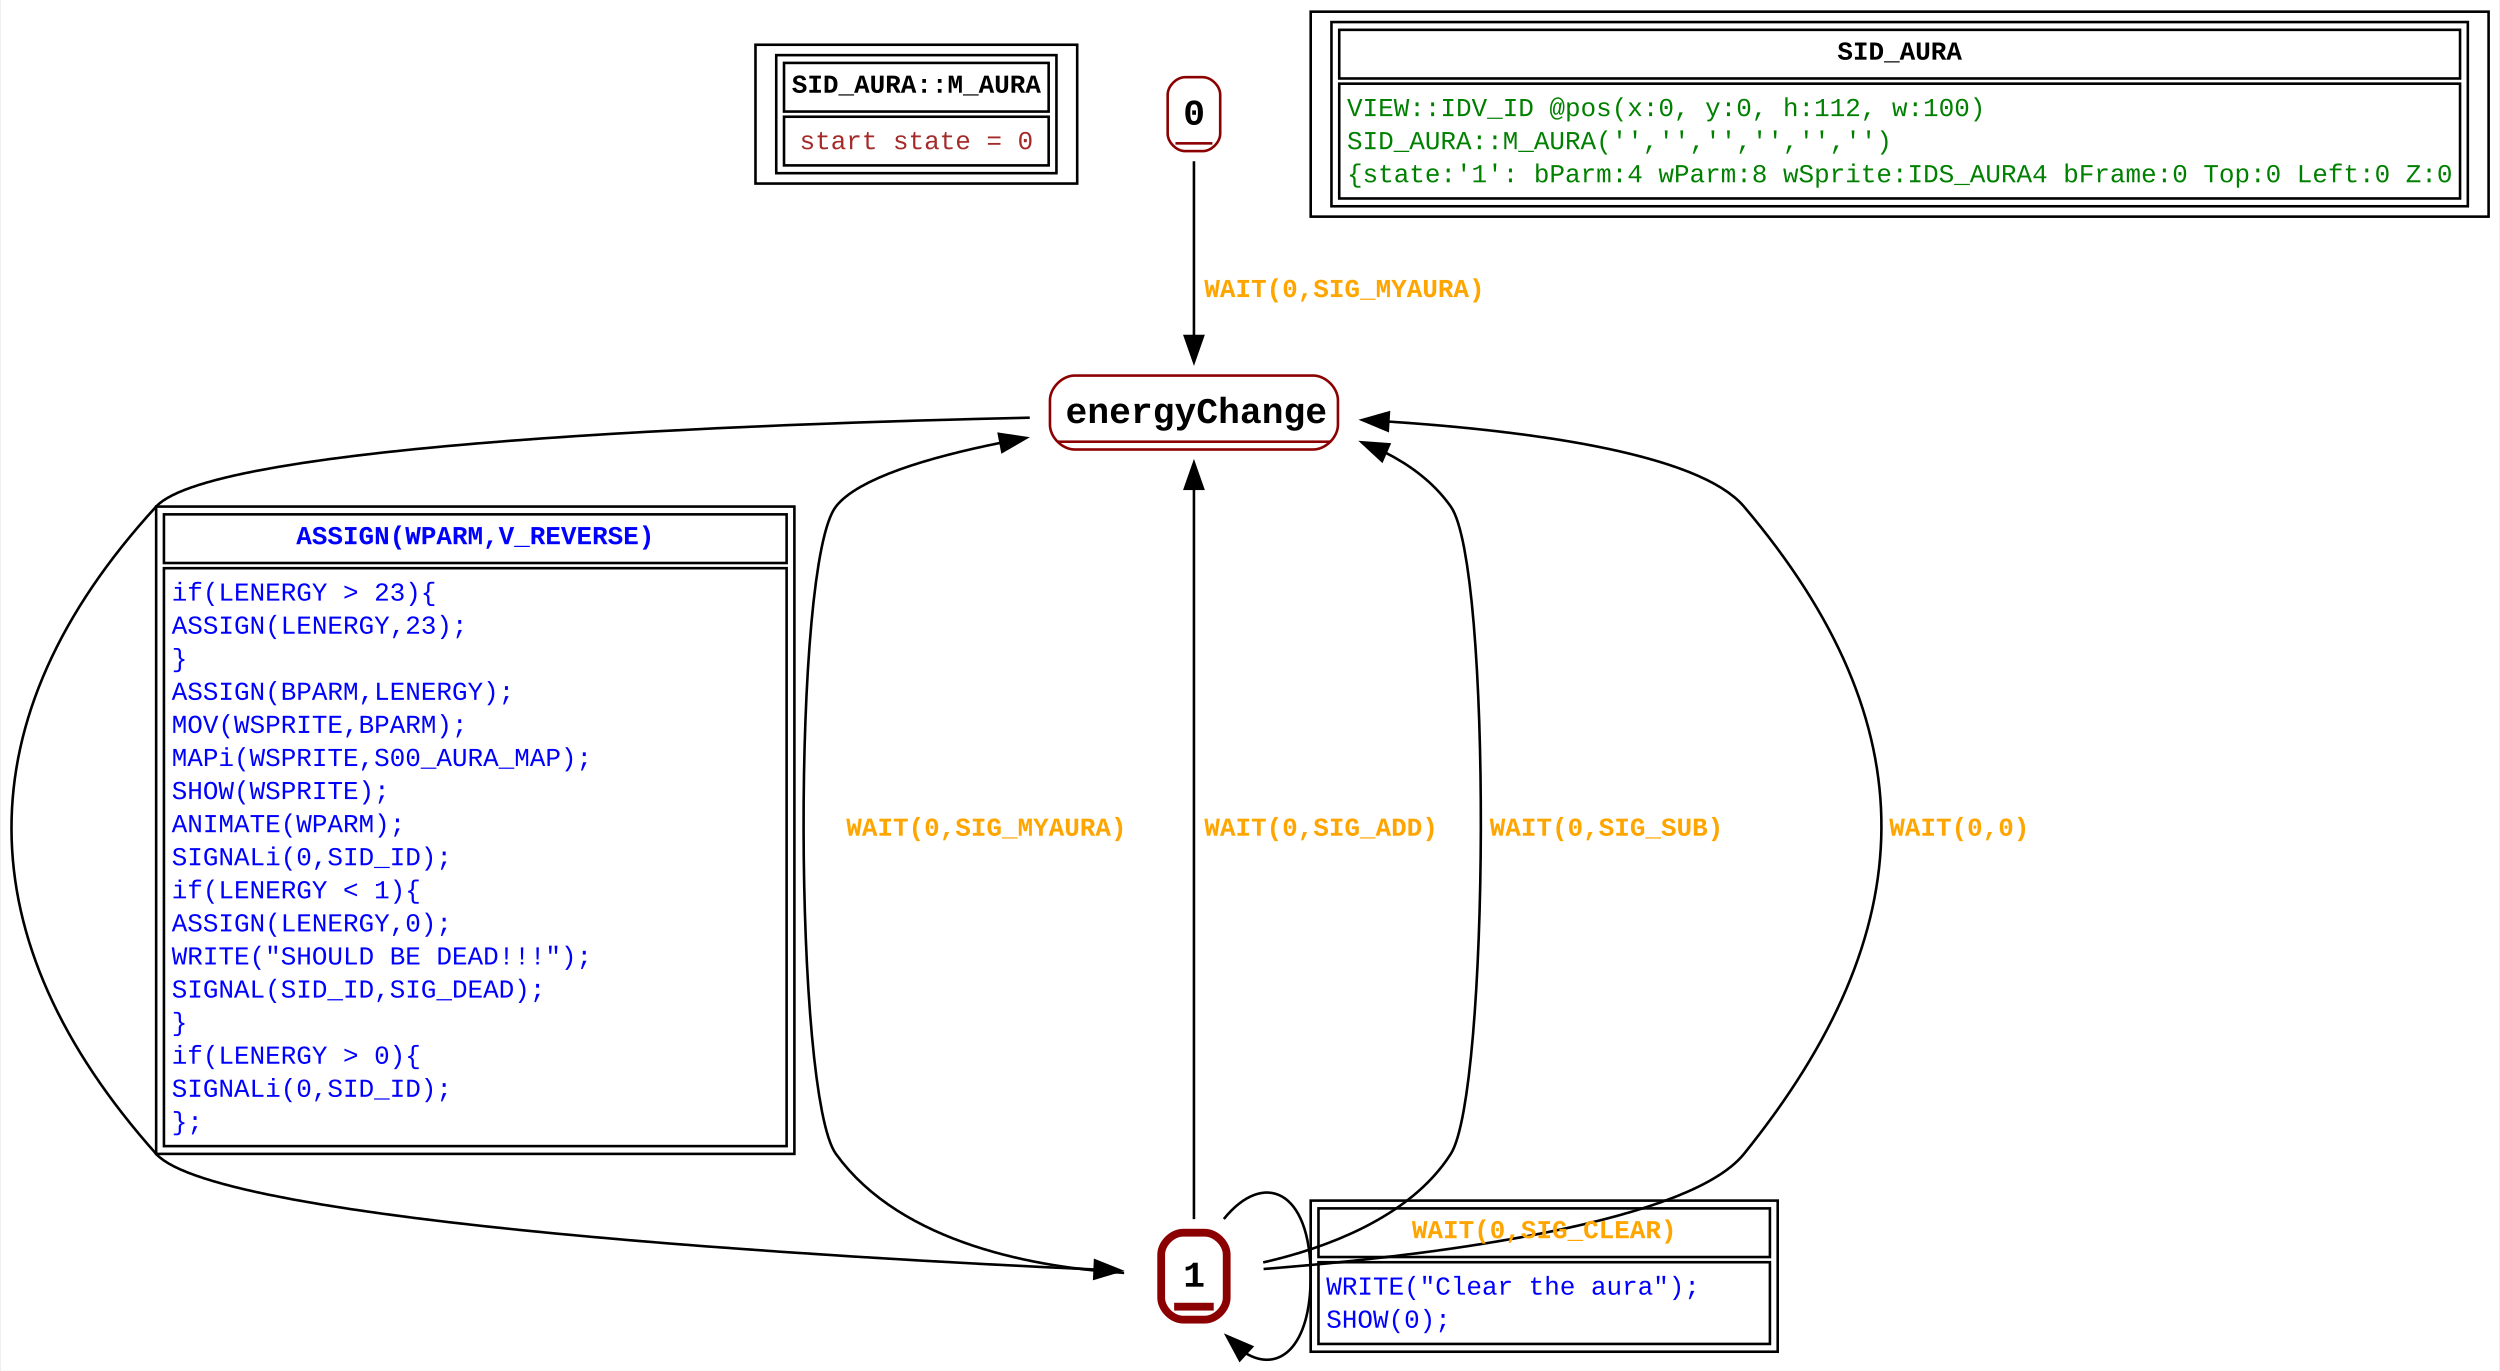
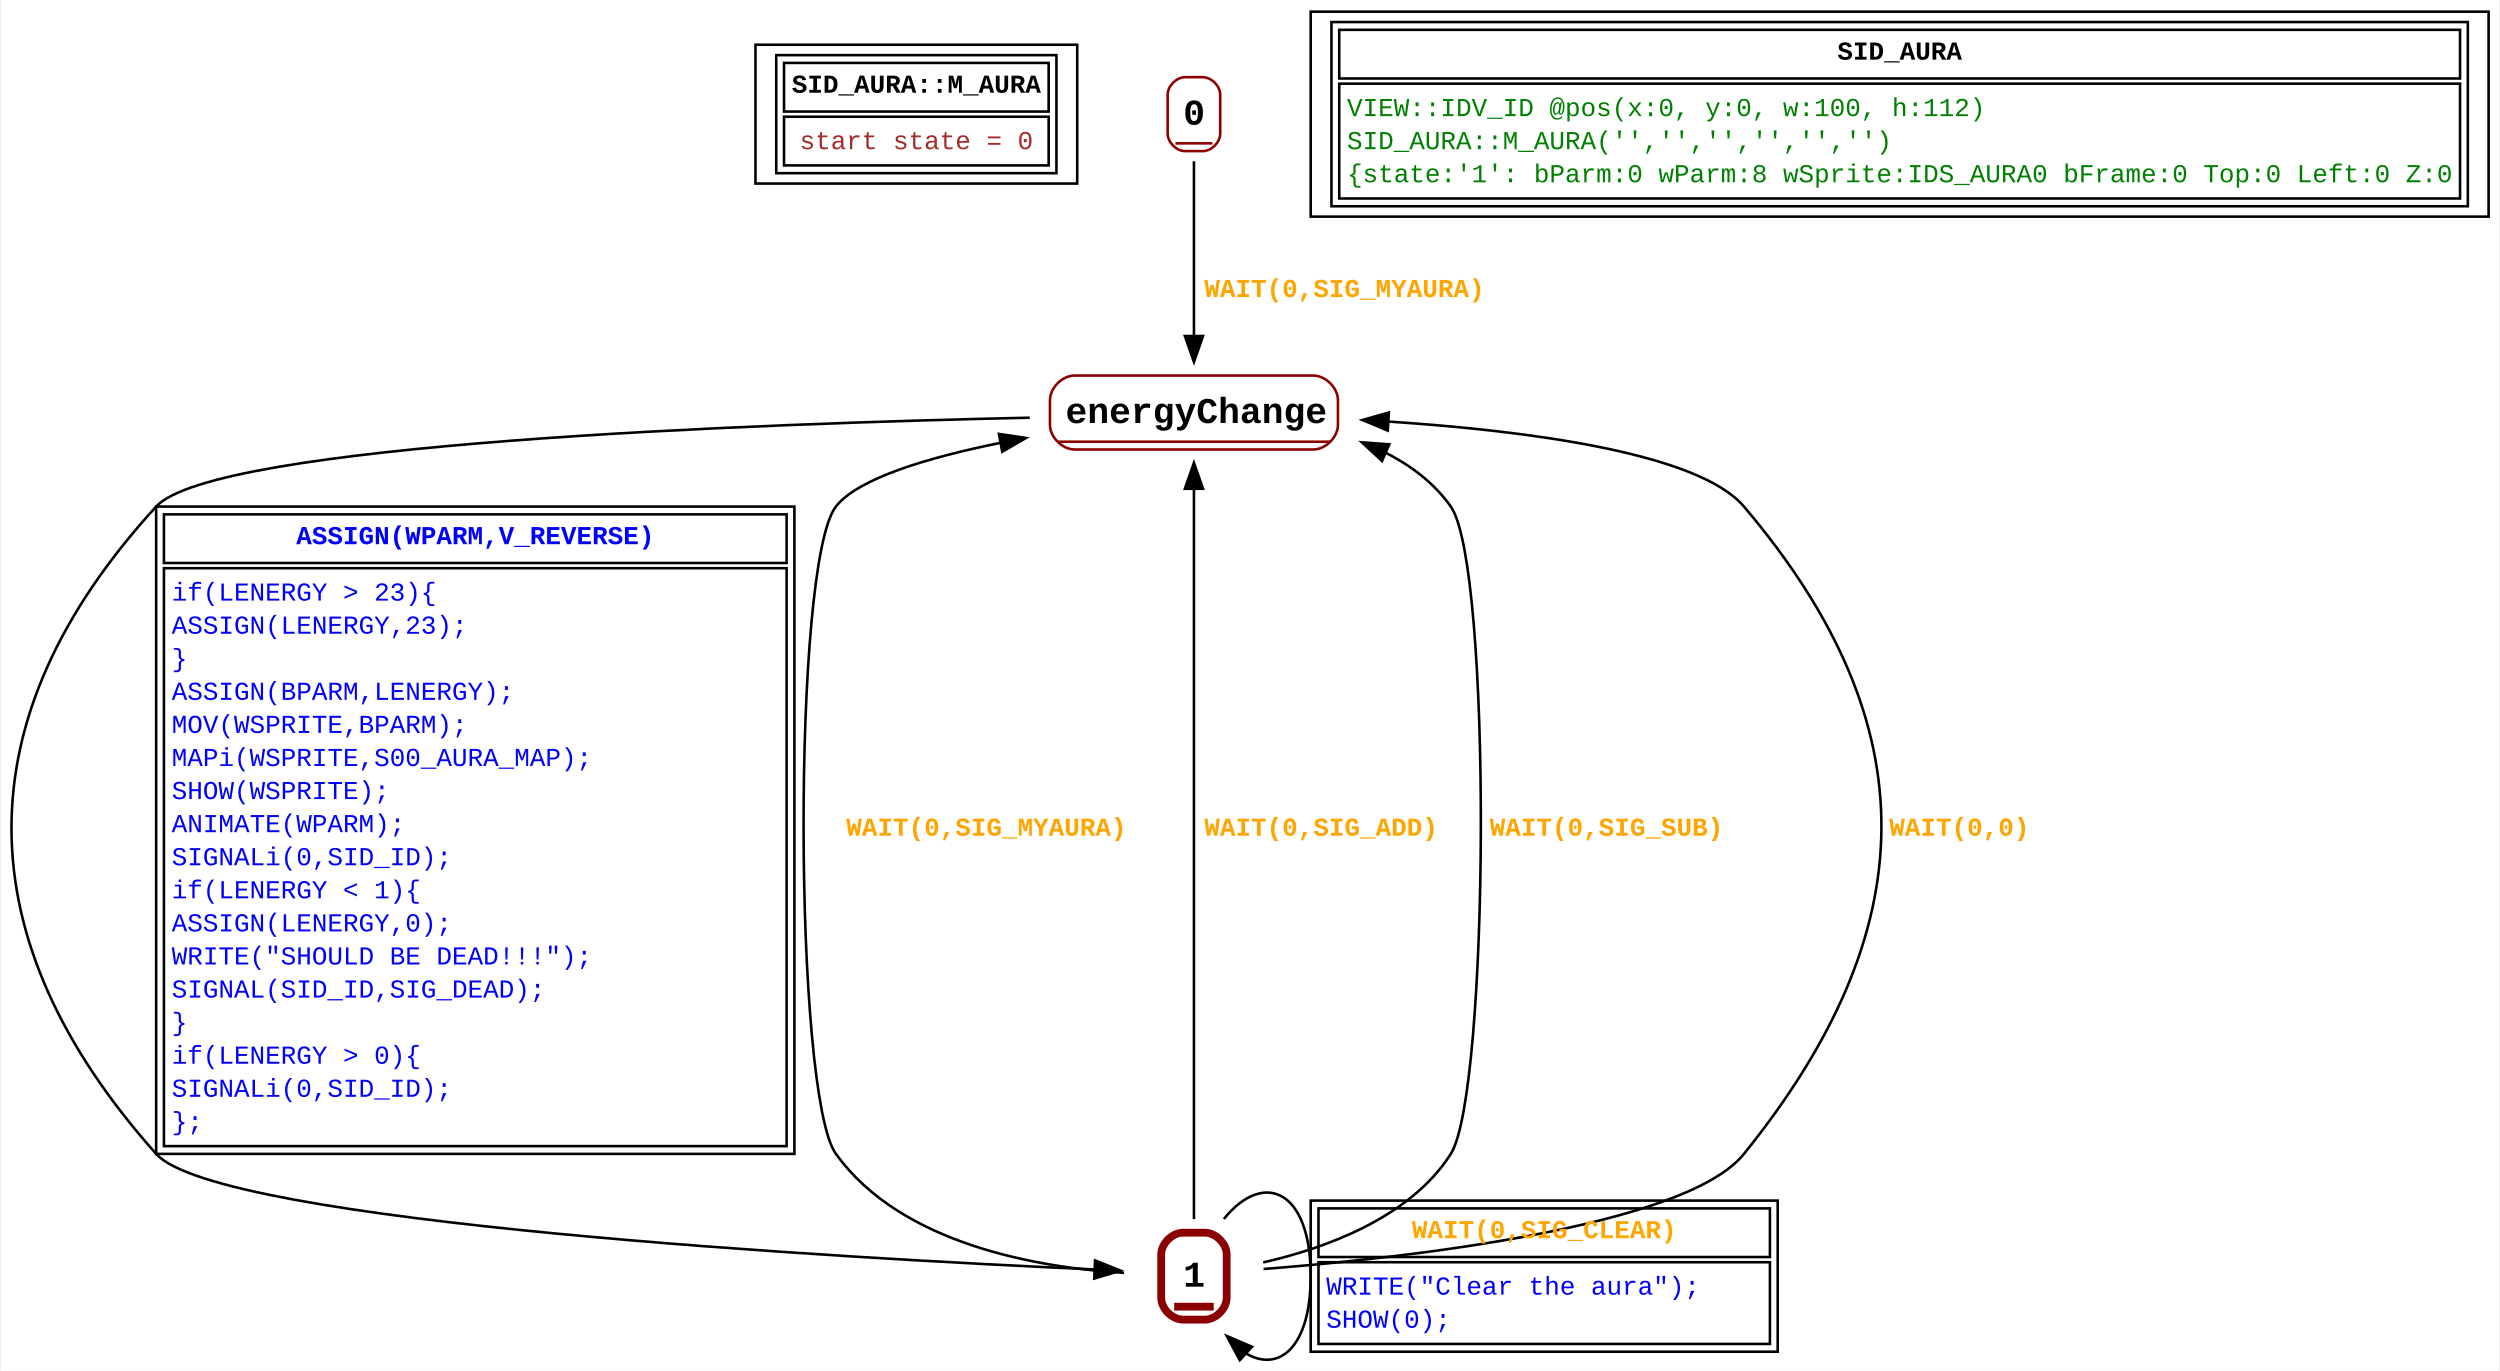
<svg xmlns="http://www.w3.org/2000/svg" width="963pt" height="528pt" viewBox="0.00 0.00 962.79 528.32">
  <g id="graph0" class="graph" transform="scale(1 1) rotate(0) translate(4 524.32)">
    <polygon fill="white" stroke="none" points="-4,4 -4,-524.32 958.79,-524.32 958.79,4 -4,4" />
    <g id="node1" class="node">
      <polygon fill="none" stroke="black" points="286.79,-453.57 286.79,-507.07 410.79,-507.07 410.79,-453.57 286.79,-453.57" />
      <polygon fill="none" stroke="black" points="297.79,-481.32 297.79,-500.07 399.79,-500.07 399.79,-481.32 297.79,-481.32" />
      <text text-anchor="start" x="300.79" y="-488.57" font-family="Courier New" font-weight="bold" font-size="10.00">SID_AURA::M_AURA</text>
      <polygon fill="none" stroke="black" points="297.79,-460.57 297.79,-479.32 399.79,-479.32 399.79,-460.57 297.79,-460.57" />
      <text text-anchor="start" x="303.79" y="-466.82" font-family="Courier New" font-size="10.00" fill="brown">start state = 0</text>
      <polygon fill="none" stroke="black" points="294.79,-457.57 294.79,-503.07 402.79,-503.07 402.79,-457.57 294.79,-457.57" />
    </g>
    <g id="node2" class="node">
      <polyline fill="none" stroke="darkred" points="448.66,-469.07 462.91,-469.07" />
      <text text-anchor="start" x="451.66" y="-476.27" font-family="Courier New" font-weight="bold" font-size="14.00">0</text>
      <path fill="none" stroke="darkred" d="M452.41,-466.07C452.41,-466.07 459.16,-466.07 459.16,-466.07 462.54,-466.07 465.91,-469.44 465.91,-472.82 465.91,-472.82 465.91,-487.82 465.91,-487.82 465.91,-491.19 462.54,-494.57 459.16,-494.57 459.16,-494.57 452.41,-494.57 452.41,-494.57 449.04,-494.57 445.66,-491.19 445.66,-487.82 445.66,-487.82 445.66,-472.82 445.66,-472.82 445.66,-469.44 449.04,-466.07 452.41,-466.07" />
    </g>
    <g id="node3" class="node">
      <polyline fill="none" stroke="darkred" points="403.29,-354.07 508.29,-354.07" />
      <text text-anchor="start" x="406.29" y="-361.27" font-family="Courier New" font-weight="bold" font-size="14.00">energyChange</text>
      <path fill="none" stroke="darkred" d="M409.79,-351.07C409.79,-351.07 501.79,-351.07 501.79,-351.07 506.54,-351.07 511.29,-355.82 511.29,-360.57 511.29,-360.57 511.29,-370.07 511.29,-370.07 511.29,-374.82 506.54,-379.57 501.79,-379.57 501.79,-379.57 409.79,-379.57 409.79,-379.57 405.04,-379.57 400.29,-374.82 400.29,-370.07 400.29,-370.07 400.29,-360.57 400.29,-360.57 400.29,-355.82 405.04,-351.07 409.79,-351.07" />
    </g>
    <g id="edge1" class="edge">
      <path fill="none" stroke="black" d="M455.79,-462.16C455.79,-444.22 455.79,-415.77 455.79,-394.52" />
      <polygon fill="black" stroke="black" points="459.29,-394.79 455.79,-384.79 452.29,-394.79 459.29,-394.79" />
      <text text-anchor="start" x="459.79" y="-409.82" font-family="Courier New" font-weight="bold" font-size="10.00" fill="orange">WAIT(0,SIG_MYAURA)</text>
    </g>
    <g id="node4" class="node">
      <polyline fill="none" stroke="darkred" stroke-width="3" points="448.16,-20.69 463.41,-20.69" />
      <text text-anchor="start" x="451.66" y="-28.39" font-family="Courier New" font-weight="bold" font-size="14.00">1</text>
      <path fill="none" stroke="darkred" stroke-width="3" d="M451.58,-15.69C451.58,-15.69 460,-15.69 460,-15.69 464.2,-15.69 468.41,-19.9 468.41,-24.11 468.41,-24.11 468.41,-40.78 468.41,-40.78 468.41,-44.99 464.2,-49.19 460,-49.19 460,-49.19 451.58,-49.19 451.58,-49.19 447.37,-49.19 443.16,-44.99 443.16,-40.78 443.16,-40.78 443.16,-24.11 443.16,-24.11 443.16,-19.9 447.37,-15.69 451.58,-15.69" />
    </g>
    <g id="edge7" class="edge">
      <path fill="none" stroke="black" d="M392.5,-363.33C285.45,-361 78.03,-353.36 55.79,-329.07 -19.1,-247.29 -18,-162.35 55.79,-79.57 79.65,-52.8 322.31,-39.31 417.64,-35.01" />
      <polygon fill="black" stroke="black" points="417.68,-38.51 427.52,-34.57 417.37,-31.52 417.68,-38.51" />
      <polygon fill="none" stroke="black" points="58.79,-307.32 58.79,-326.07 298.79,-326.07 298.79,-307.32 58.79,-307.32" />
      <text text-anchor="start" x="109.79" y="-314.57" font-family="Courier New" font-weight="bold" font-size="10.00" fill="blue">ASSIGN(WPARM,V_REVERSE)</text>
      <polygon fill="none" stroke="black" points="58.79,-82.57 58.79,-305.32 298.79,-305.32 298.79,-82.57 58.79,-82.57" />
      <text text-anchor="start" x="61.79" y="-292.82" font-family="Courier New" font-size="10.00" fill="blue">       if(LENERGY &gt; 23){</text>
      <text text-anchor="start" x="61.79" y="-280.07" font-family="Courier New" font-size="10.00" fill="blue">             ASSIGN(LENERGY,23);</text>
      <text text-anchor="start" x="61.79" y="-267.32" font-family="Courier New" font-size="10.00" fill="blue">       }</text>
      <text text-anchor="start" x="61.79" y="-254.57" font-family="Courier New" font-size="10.00" fill="blue">        ASSIGN(BPARM,LENERGY);</text>
      <text text-anchor="start" x="61.79" y="-241.82" font-family="Courier New" font-size="10.00" fill="blue">        MOV(WSPRITE,BPARM);</text>
      <text text-anchor="start" x="61.79" y="-229.07" font-family="Courier New" font-size="10.00" fill="blue">        MAPi(WSPRITE,S00_AURA_MAP);</text>
      <text text-anchor="start" x="61.79" y="-216.32" font-family="Courier New" font-size="10.00" fill="blue">        SHOW(WSPRITE);</text>
      <text text-anchor="start" x="61.79" y="-203.57" font-family="Courier New" font-size="10.00" fill="blue">        ANIMATE(WPARM);</text>
      <text text-anchor="start" x="61.79" y="-190.82" font-family="Courier New" font-size="10.00" fill="blue">        SIGNALi(0,SID_ID);</text>
      <text text-anchor="start" x="61.79" y="-178.07" font-family="Courier New" font-size="10.00" fill="blue">         if(LENERGY &lt; 1){</text>
      <text text-anchor="start" x="61.79" y="-165.32" font-family="Courier New" font-size="10.00" fill="blue">            ASSIGN(LENERGY,0);</text>
      <text text-anchor="start" x="61.79" y="-152.57" font-family="Courier New" font-size="10.00" fill="blue">            WRITE("SHOULD BE DEAD!!!");</text>
      <text text-anchor="start" x="61.79" y="-139.82" font-family="Courier New" font-size="10.00" fill="blue">            SIGNAL(SID_ID,SIG_DEAD);</text>
      <text text-anchor="start" x="61.79" y="-127.07" font-family="Courier New" font-size="10.00" fill="blue">            }</text>
      <text text-anchor="start" x="61.79" y="-114.32" font-family="Courier New" font-size="10.00" fill="blue">        if(LENERGY &gt; 0){</text>
      <text text-anchor="start" x="61.79" y="-101.57" font-family="Courier New" font-size="10.00" fill="blue">            SIGNALi(0,SID_ID);</text>
      <text text-anchor="start" x="61.79" y="-88.82" font-family="Courier New" font-size="10.00" fill="blue">            };  </text>
      <polygon fill="none" stroke="black" points="55.79,-79.57 55.79,-329.07 301.79,-329.07 301.79,-79.57 55.79,-79.57" />
    </g>
    <g id="edge2" class="edge">
      <path fill="none" stroke="black" d="M428.88,-33.71C396.43,-35.66 343.1,-44.41 317.79,-79.57 301.59,-102.07 300.78,-307.18 317.79,-329.07 326.22,-339.93 353.38,-348.01 381.4,-353.67" />
      <polygon fill="black" stroke="black" points="380.6,-357.08 391.08,-355.52 381.91,-350.21 380.6,-357.08" />
      <text text-anchor="start" x="321.79" y="-202.19" font-family="Courier New" font-weight="bold" font-size="10.00" fill="orange">WAIT(0,SIG_MYAURA)</text>
    </g>
    <g id="edge3" class="edge">
      <path fill="none" stroke="black" d="M455.79,-54.42C455.79,-111.74 455.79,-271.06 455.79,-336.11" />
      <polygon fill="black" stroke="black" points="452.29,-335.94 455.79,-345.94 459.29,-335.94 452.29,-335.94" />
      <text text-anchor="start" x="459.79" y="-202.19" font-family="Courier New" font-weight="bold" font-size="10.00" fill="orange">WAIT(0,SIG_ADD)</text>
    </g>
    <g id="edge4" class="edge">
      <path fill="none" stroke="black" d="M482.48,-37.74C506.03,-43.1 538.99,-54.78 554.79,-79.57 569.69,-102.95 570.77,-306.42 554.79,-329.07 548.36,-338.18 539.36,-344.95 529.37,-349.98" />
      <polygon fill="black" stroke="black" points="528.28,-346.64 520.51,-353.84 531.08,-353.06 528.28,-346.64" />
      <text text-anchor="start" x="569.79" y="-202.19" font-family="Courier New" font-weight="bold" font-size="10.00" fill="orange">WAIT(0,SIG_SUB)</text>
    </g>
    <g id="edge6" class="edge">
      <path fill="none" stroke="black" d="M482.63,-35.21C534.37,-39.24 644.8,-51.05 667.79,-79.57 737.36,-165.91 739.48,-244.47 667.79,-329.07 650.25,-349.76 584.24,-358.32 530.48,-361.85" />
      <polygon fill="black" stroke="black" points="530.5,-358.35 520.72,-362.44 530.92,-365.33 530.5,-358.35" />
      <text text-anchor="start" x="723.79" y="-202.19" font-family="Courier New" font-weight="bold" font-size="10.00" fill="orange">WAIT(0,0)</text>
    </g>
    <g id="edge5" class="edge">
      <path fill="none" stroke="black" d="M467.31,-54.47C482.48,-73.36 500.79,-66.01 500.79,-32.44 500.79,-4.91 488.47,4.98 475.67,-2.78" />
      <polygon fill="black" stroke="black" points="473.45,-0.06 468.43,-9.39 478.17,-5.23 473.45,-0.06" />
      <polygon fill="none" stroke="black" points="503.79,-39.82 503.79,-58.57 677.79,-58.57 677.79,-39.82 503.79,-39.82" />
      <text text-anchor="start" x="539.79" y="-47.07" font-family="Courier New" font-weight="bold" font-size="10.00" fill="orange">WAIT(0,SIG_CLEAR)</text>
      <polygon fill="none" stroke="black" points="503.79,-6.32 503.79,-37.82 677.79,-37.82 677.79,-6.32 503.79,-6.32" />
      <text text-anchor="start" x="506.79" y="-25.32" font-family="Courier New" font-size="10.00" fill="blue">  WRITE("Clear the aura");  </text>
      <text text-anchor="start" x="506.79" y="-12.57" font-family="Courier New" font-size="10.00" fill="blue">  SHOW(0);</text>
      <polygon fill="none" stroke="black" points="500.79,-3.32 500.79,-61.57 680.79,-61.57 680.79,-3.32 500.79,-3.32" />
    </g>
    <g id="node5" class="node">
      <polygon fill="none" stroke="black" points="500.79,-440.82 500.79,-519.82 954.79,-519.82 954.79,-440.82 500.79,-440.82" />
      <polygon fill="none" stroke="black" points="511.79,-494.07 511.79,-512.82 943.79,-512.82 943.79,-494.07 511.79,-494.07" />
      <text text-anchor="start" x="703.79" y="-501.32" font-family="Courier New" font-weight="bold" font-size="10.00">SID_AURA</text>
      <polygon fill="none" stroke="black" points="511.79,-447.82 511.79,-492.07 943.79,-492.07 943.79,-447.82 511.79,-447.82" />
-       <text text-anchor="start" x="514.79" y="-479.57" font-family="Courier New" font-size="10.00" fill="green">VIEW::IDV_ID @pos(x:0, y:0, h:112, w:100)</text>
+       <text text-anchor="start" x="514.79" y="-479.57" font-family="Courier New" font-size="10.00" fill="green">VIEW::IDV_ID @pos(x:0, y:0, w:100, h:112)</text>
      <text text-anchor="start" x="514.79" y="-466.82" font-family="Courier New" font-size="10.00" fill="green">SID_AURA::M_AURA('','','','','','')</text>
-       <text text-anchor="start" x="514.79" y="-454.07" font-family="Courier New" font-size="10.00" fill="green">{state:'1': bParm:4 wParm:8 wSprite:IDS_AURA4 bFrame:0 Top:0 Left:0 Z:0</text>
+       <text text-anchor="start" x="514.79" y="-454.07" font-family="Courier New" font-size="10.00" fill="green">{state:'1': bParm:0 wParm:8 wSprite:IDS_AURA0 bFrame:0 Top:0 Left:0 Z:0</text>
      <polygon fill="none" stroke="black" points="508.79,-444.82 508.79,-515.82 946.79,-515.82 946.79,-444.82 508.79,-444.82" />
    </g>
  </g>
</svg>
